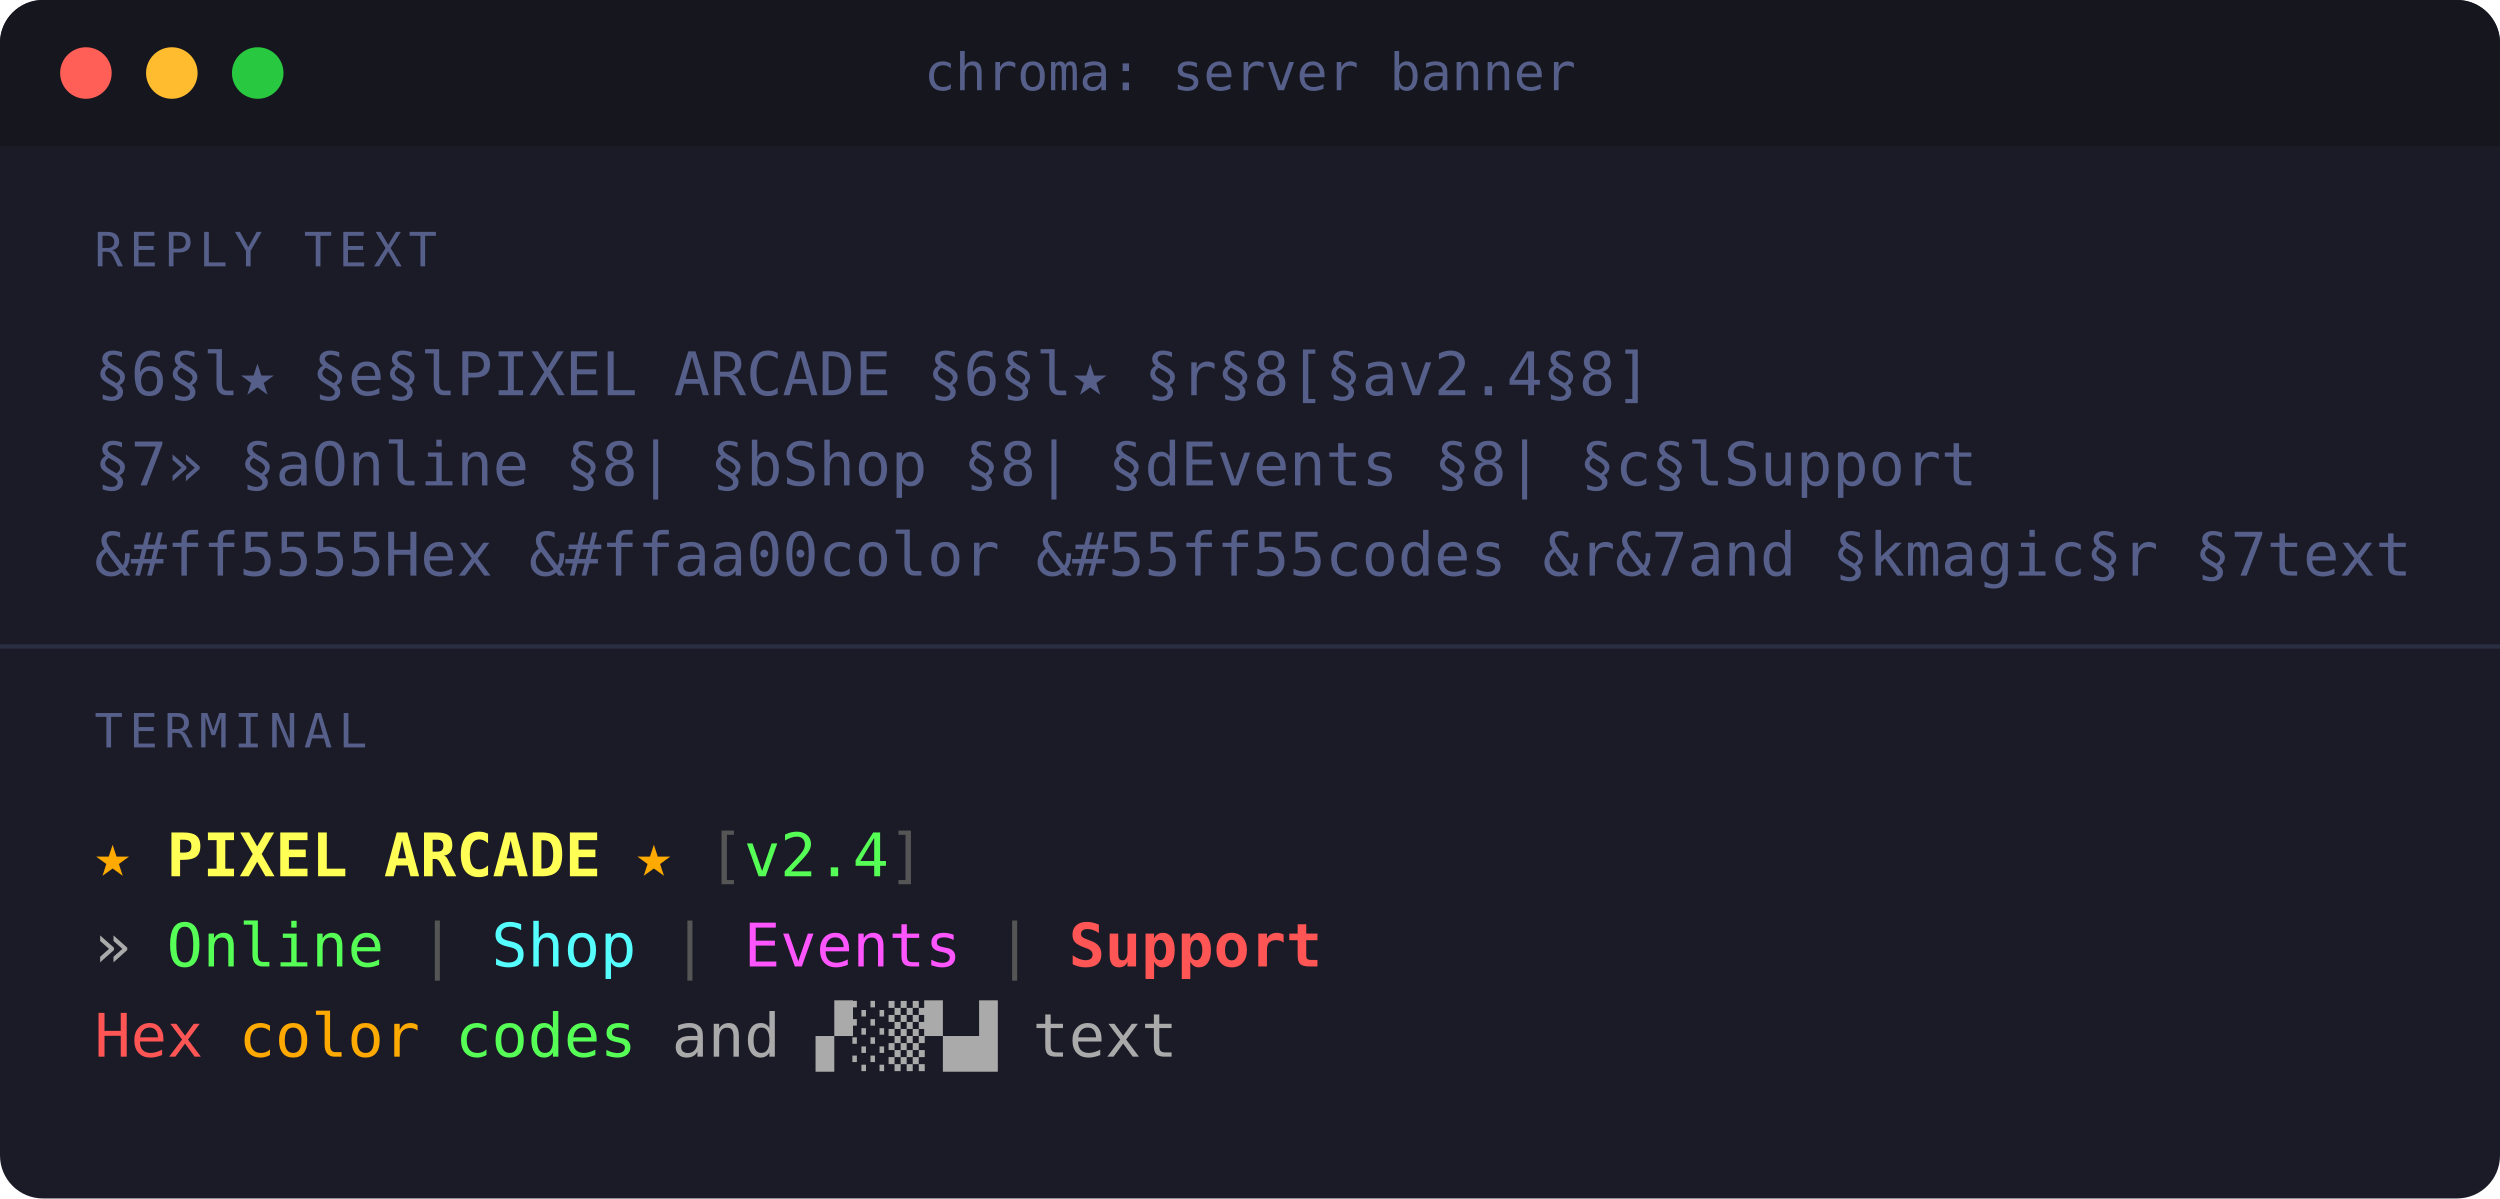
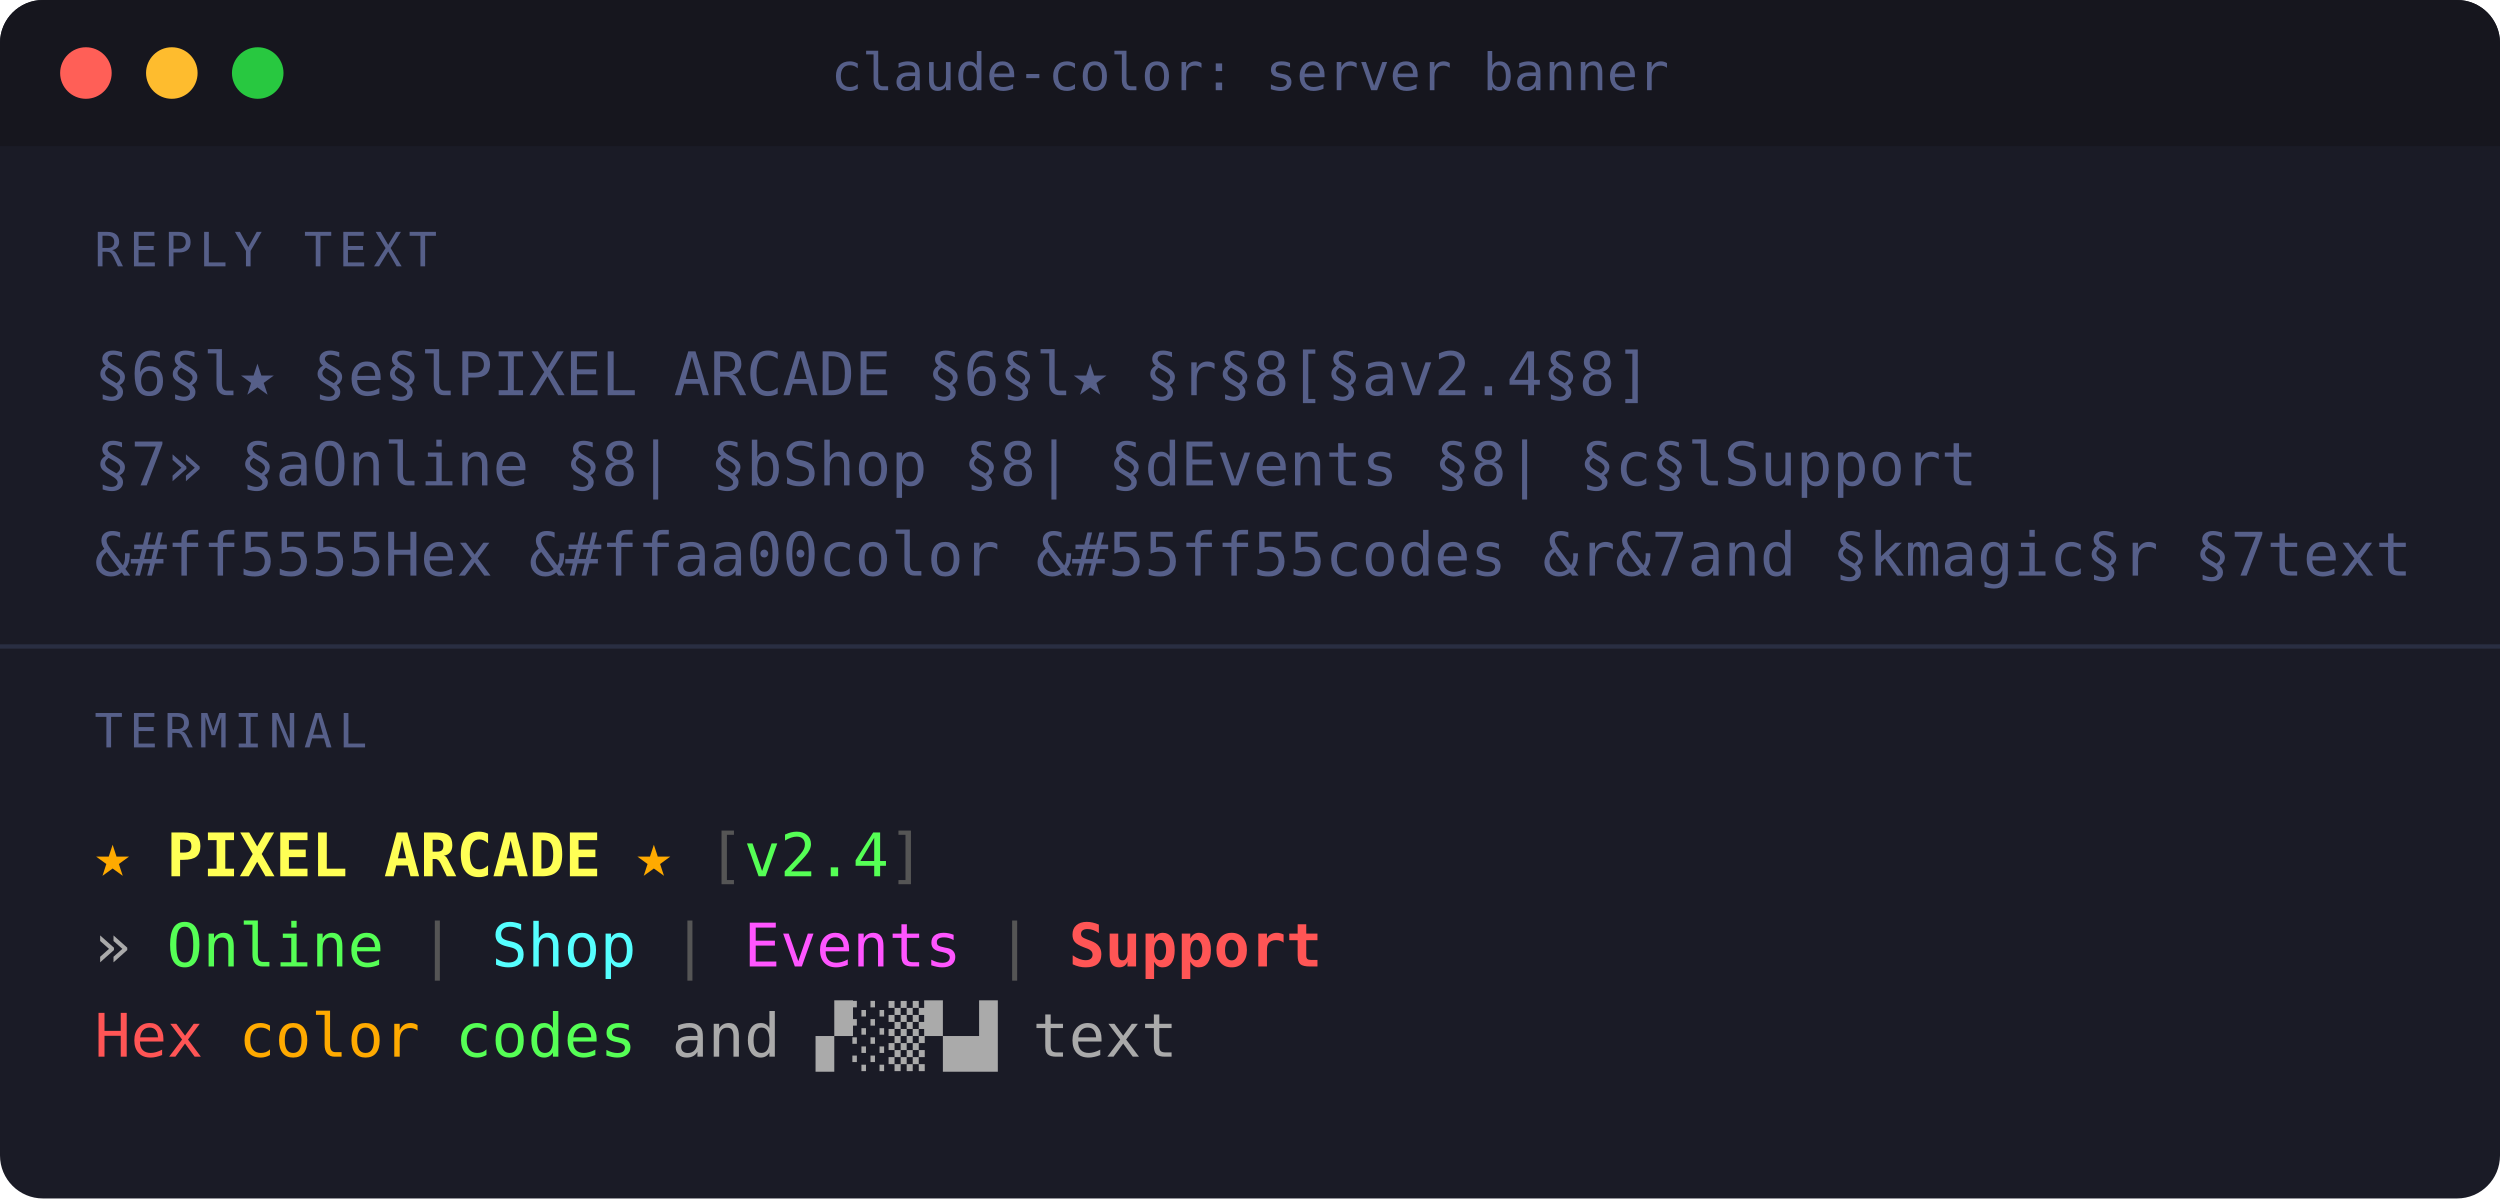
<svg xmlns="http://www.w3.org/2000/svg" width="582" height="279" viewBox="0 0 582 279" font-family="ui-monospace, SFMono-Regular, Menlo, Consolas, 'DejaVu Sans Mono', monospace" font-size="14" xml:space="preserve" style="white-space: pre">
  <rect width="100%" height="100%" rx="10" fill="#1a1b26" />
  <path d="M0 10 a10 10 0 0 1 10 -10 h562 a10 10 0 0 1 10 10 v24 h-582 z" fill="#16161e" />
  <circle cx="20" cy="17" r="6" fill="#ff5f57" />
  <circle cx="40" cy="17" r="6" fill="#febc2e" />
  <circle cx="60" cy="17" r="6" fill="#28c840" />
-   <text x="291" y="21" fill="#565f89" font-size="12" text-anchor="middle">chroma: server banner</text>
+   <text x="291" y="21" fill="#565f89" font-size="12" text-anchor="middle">claude-color: server banner</text>
  <text x="22" y="62" fill="#565f89" font-size="11" letter-spacing="1.5">REPLY TEXT</text>
  <text x="22.0 30.4 38.8 47.2 55.6 64.0 72.4 80.8 89.2 97.6 106.0 114.4 122.8 131.2 139.6 148.0 156.4 164.8 173.2 181.6 190.0 198.4 206.8 215.2 223.6 232.0 240.4 248.8 257.2 265.6 274.0 282.4 290.8 299.2 307.6 316.0 324.4 332.8 341.2 349.6 358.0 366.4 374.8" y="92" fill="#565f89">§6§l★ §e§lPIXEL ARCADE §6§l★ §r§8[§av2.4§8]</text>
  <text x="22.0 30.4 38.8 47.2 55.6 64.0 72.4 80.8 89.2 97.6 106.0 114.4 122.8 131.2 139.6 148.0 156.4 164.8 173.2 181.6 190.0 198.4 206.8 215.2 223.6 232.0 240.4 248.8 257.2 265.6 274.0 282.4 290.8 299.2 307.6 316.0 324.4 332.8 341.2 349.6 358.0 366.4 374.8 383.2 391.6 400.0 408.4 416.8 425.2 433.6 442.0 450.4" y="113" fill="#565f89">§7» §aOnline §8| §bShop §8| §dEvents §8| §c§lSupport</text>
  <text x="22.0 30.4 38.8 47.2 55.6 64.0 72.4 80.8 89.2 97.6 106.0 114.4 122.8 131.2 139.6 148.0 156.4 164.8 173.2 181.6 190.0 198.4 206.8 215.2 223.6 232.0 240.4 248.8 257.2 265.6 274.0 282.4 290.8 299.2 307.6 316.0 324.4 332.8 341.2 349.6 358.0 366.4 374.8 383.2 391.6 400.0 408.4 416.8 425.2 433.6 442.0 450.4 458.8 467.2 475.6 484.0 492.4 500.8 509.2 517.6 526.0 534.4 542.8 551.2" y="134" fill="#565f89">&amp;#ff5555Hex &amp;#ffaa00color &amp;#55ff55codes &amp;r&amp;7and §kmagic§r §7text</text>
  <rect x="0" y="150" width="582" height="1" fill="#292e42" />
  <text x="22" y="174" fill="#565f89" font-size="11" letter-spacing="1.5">TERMINAL</text>
  <text x="22.0 30.4" y="204" fill="#ffaa00" font-weight="700">★ </text>
  <text x="38.8 47.2 55.6 64.0 72.4 80.8 89.2 97.6 106.0 114.4 122.8 131.2 139.6" y="204" fill="#ffff55" font-weight="700">PIXEL ARCADE </text>
  <text x="148.0 156.4" y="204" fill="#ffaa00" font-weight="700">★ </text>
  <text x="164.8" y="204" fill="#555555">[</text>
  <text x="173.2 181.6 190.0 198.4" y="204" fill="#55ff55">v2.4</text>
  <text x="206.8" y="204" fill="#555555">]</text>
  <text x="22.0 30.4" y="225" fill="#aaaaaa">» </text>
  <text x="38.8 47.2 55.6 64.0 72.4 80.8 89.2" y="225" fill="#55ff55">Online </text>
  <text x="97.6 106.0" y="225" fill="#555555">| </text>
  <text x="114.4 122.8 131.2 139.6 148.0" y="225" fill="#55ffff">Shop </text>
  <text x="156.4 164.8" y="225" fill="#555555">| </text>
  <text x="173.2 181.6 190.0 198.4 206.8 215.2 223.6" y="225" fill="#ff55ff">Events </text>
  <text x="232.0 240.4" y="225" fill="#555555">| </text>
  <text x="248.8 257.2 265.6 274.0 282.4 290.8 299.2" y="225" fill="#ff5555" font-weight="700">Support</text>
  <text x="22.0 30.4 38.8 47.2" y="246" fill="#ff5555">Hex </text>
  <text x="55.6 64.0 72.4 80.8 89.2 97.6" y="246" fill="#ffaa00">color </text>
  <text x="106.0 114.4 122.8 131.2 139.6 148.0" y="246" fill="#55ff55">codes </text>
  <text x="156.4 164.8 173.2 181.6" y="246" fill="#aaaaaa">and </text>
  <text x="190.0 198.4 206.8 215.2 223.6" y="246" fill="#aaaaaa">▞░▒▚▟</text>
  <text x="232.0" y="246" fill="#c0caf5"> </text>
  <text x="240.4 248.8 257.2 265.6" y="246" fill="#aaaaaa">text</text>
</svg>
